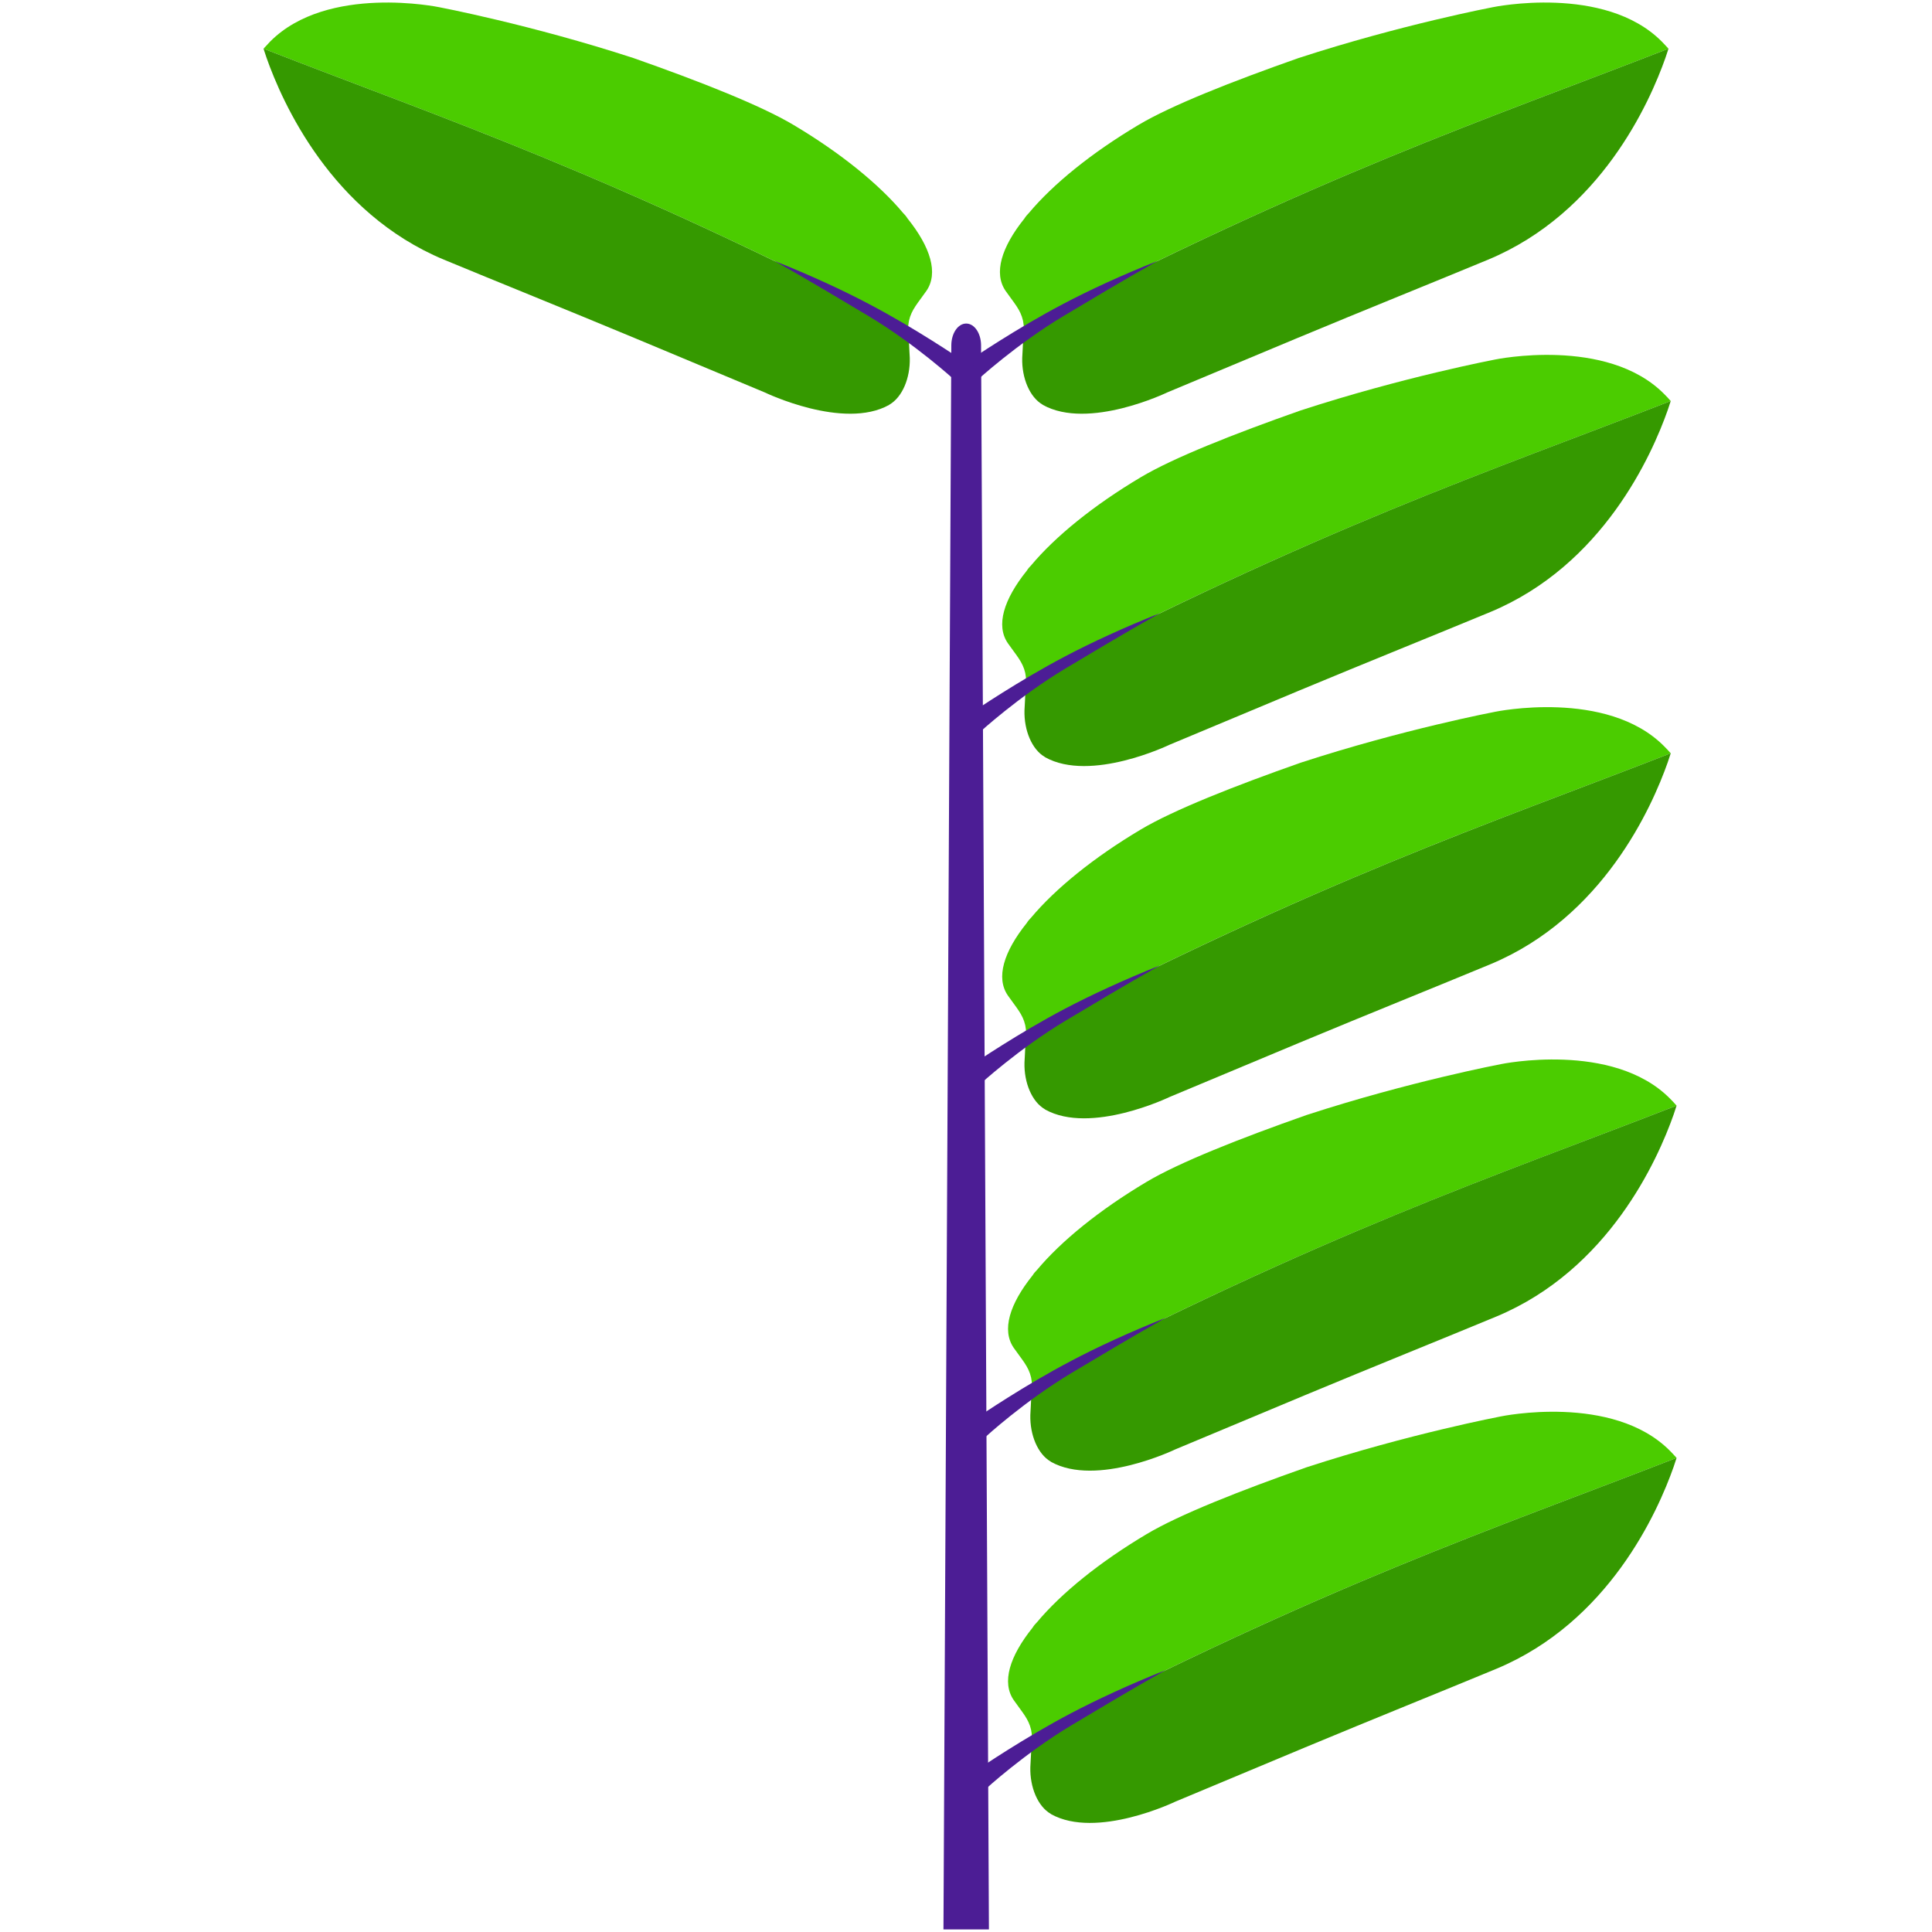
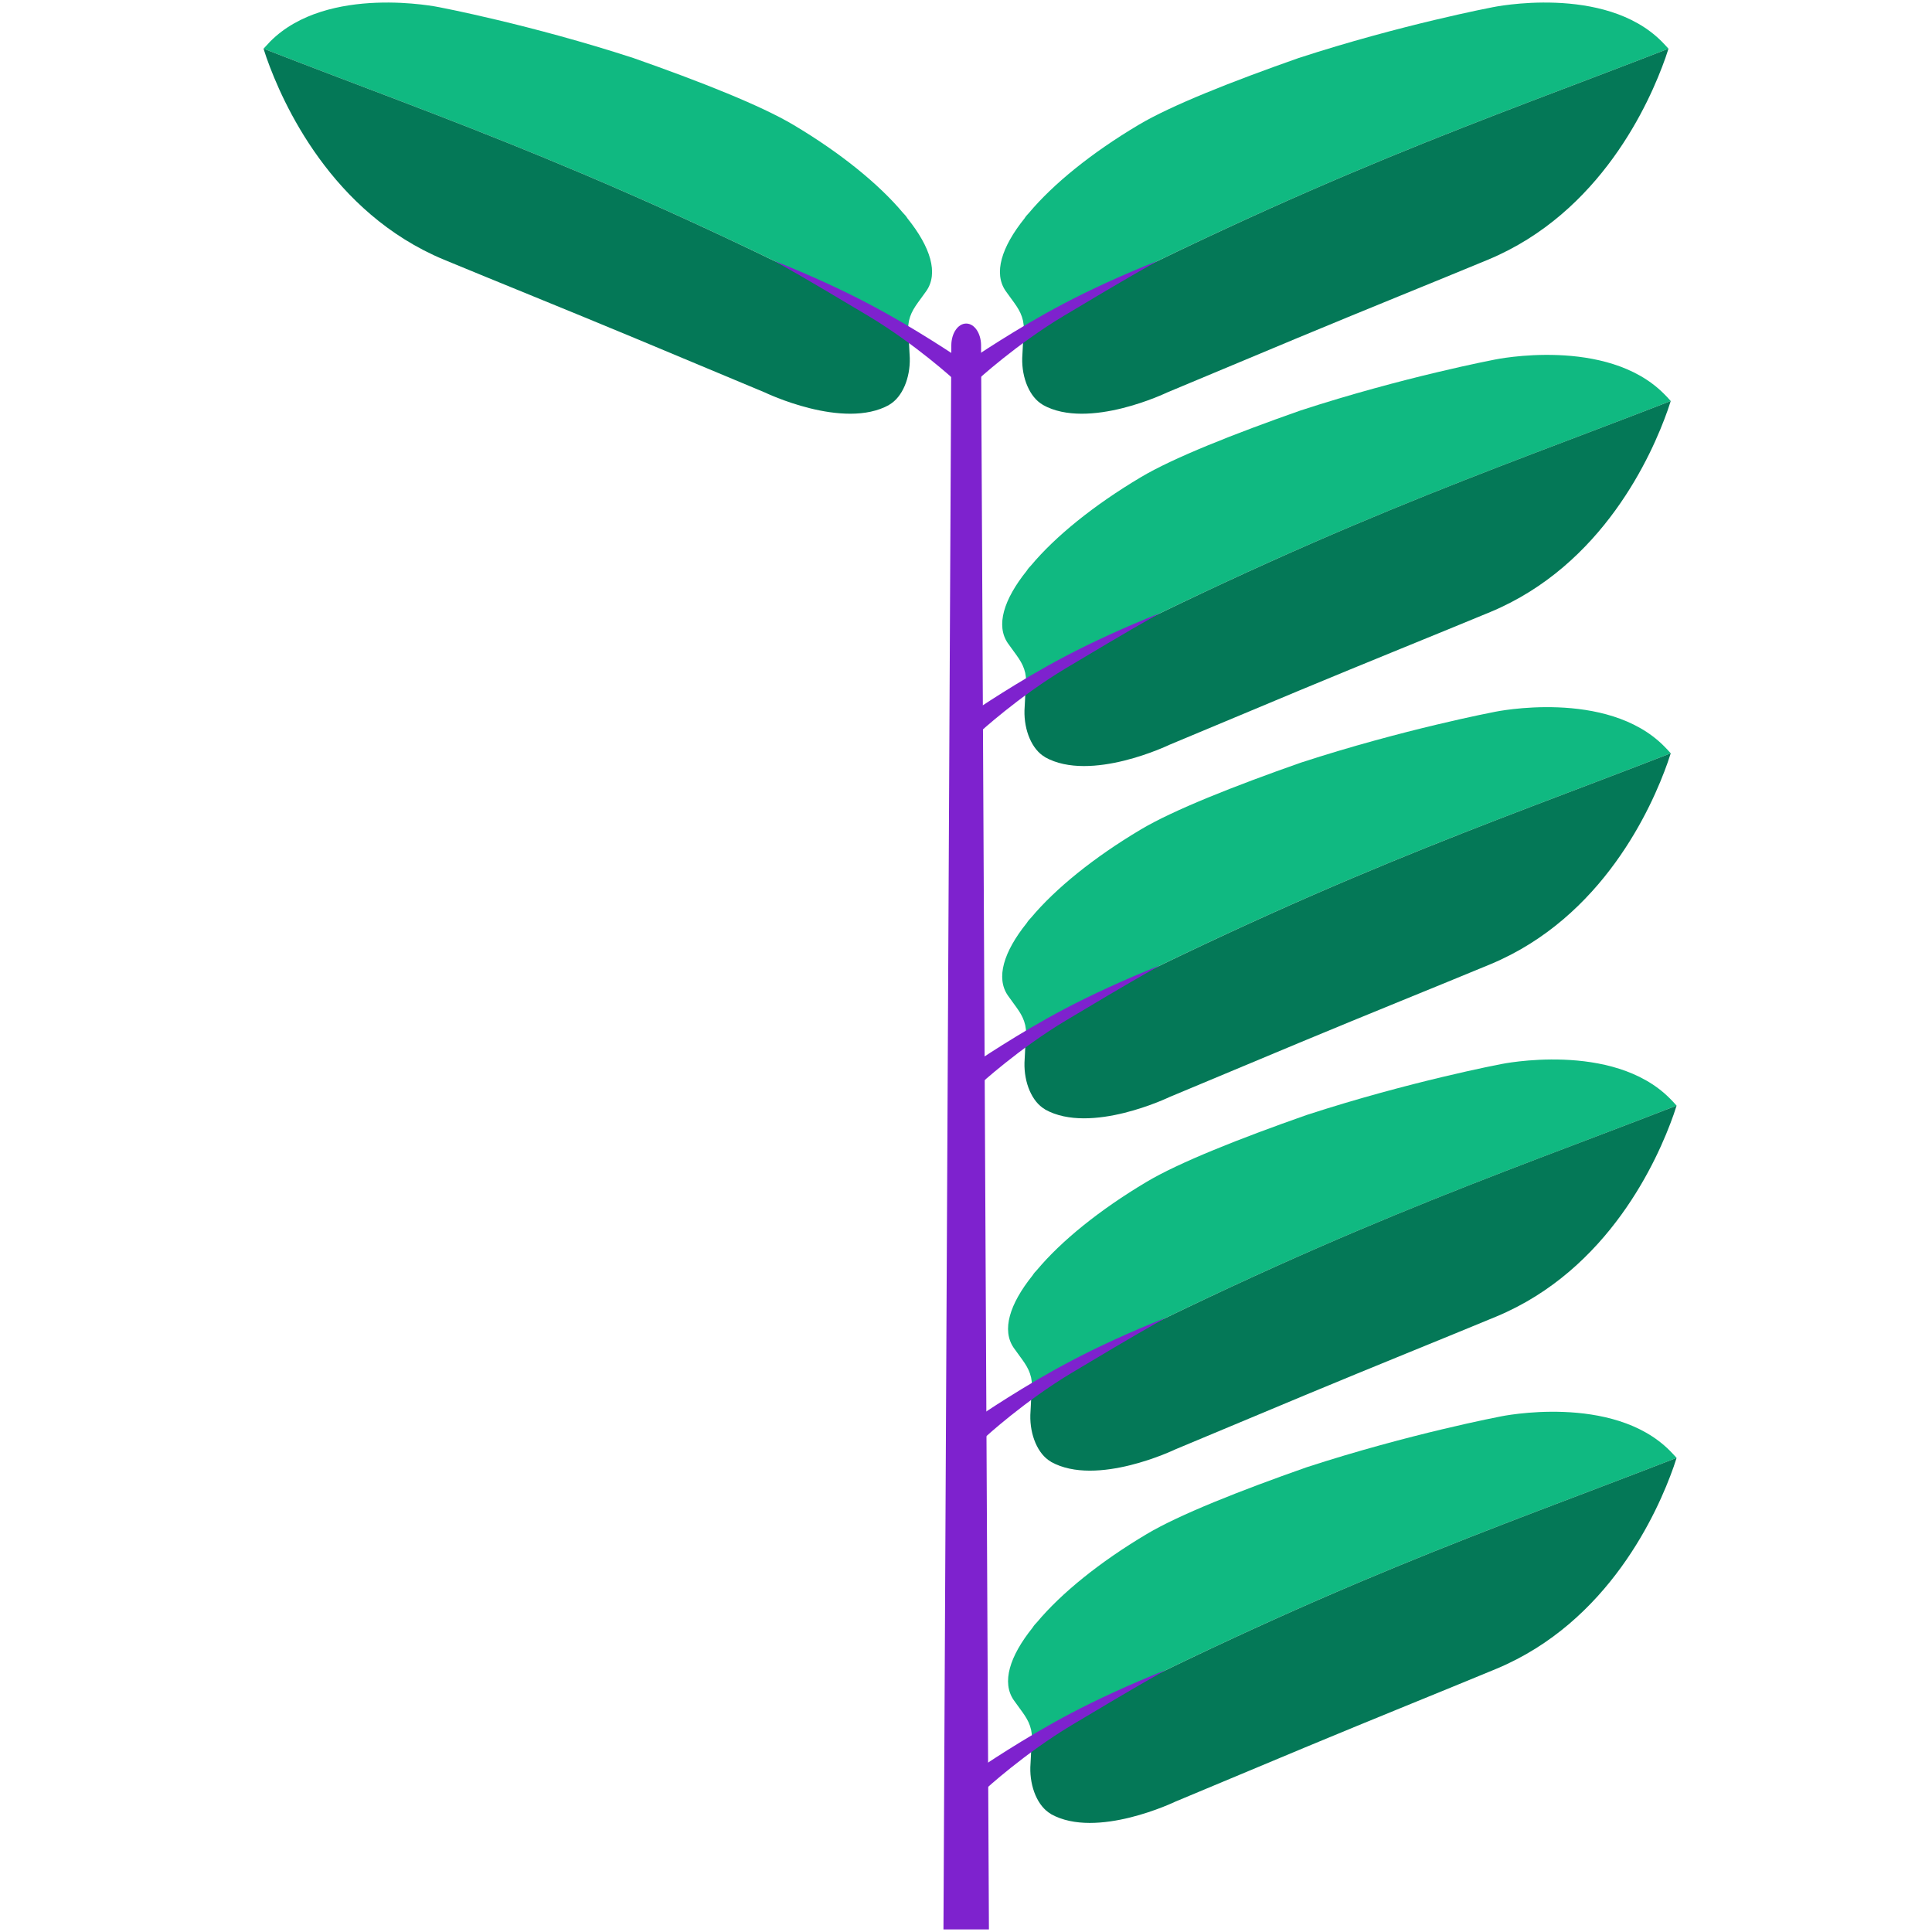
<svg xmlns="http://www.w3.org/2000/svg" version="1.1" id="Layer_1" x="0px" y="0px" viewBox="0 0 3000 3000" style="enable-background:new 0 0 3000 3000;" xml:space="preserve">
  <style type="text/css">
- 	.st0{fill:#4C1D95;}
- 	.st1{fill:#4BCC00;}
- 	.st2{fill:#359900;}
+ 	.st0{fill:#7e22ce;}
+ 	.st1{fill:#10b981;}
+ 	.st2{fill:#047857;}
</style>
  <g>
    <path class="st0" d="M1535.6,2996H1465l12.2-2460.1c0.2-18.6,10.4-33.5,23.1-33.5c12.7,0,22.9,14.9,23.1,33.5L1535.6,2996z" />
    <g>
      <g>
        <path class="st1" d="M2590.8,75.6c-287.1,111.8-541.1,195-1000.8,433.9c-0.4-4.2-0.8-8.1-1.5-11.6c-3.9-17.3-13.9-27.4-27-46.2     c-18.9-27.4-6.6-67.8,29.3-112.5c1.9-3.1,4.2-5.8,6.9-8.5c37.4-44.7,97.1-93.3,170.3-136.8c50.5-30.1,144.9-67.4,248.2-103.7     c159.5-52,301.7-79,301.7-79s173.4-36.2,262.4,53.2C2583.8,67.9,2587.3,71.8,2590.8,75.6z" />
        <path class="st2" d="M2590.8,75.6c-1.2,3.9-2.7,8.5-4.6,13.9c-24.7,70.1-100.6,240.9-275.5,313.7     c-81.7,33.9-190.8,77.8-296.4,121.8c-115.6,48.2-201.9,84.4-201.9,84.4s-122.2,59-193.1,19.3c0-0.4-0.4-0.4-0.4-0.4     c-20-11.6-32.4-41.2-31.6-72.4c0.4-8.9,1.2-20.4,1.5-30.1c0.8-7.7,1.2-13.9,1.2-16.2C2049.7,270.6,2303.7,187.4,2590.8,75.6z" />
        <path class="st0" d="M1650.8,472c-72.8,38.2-141.4,85-141.4,85l7.9,33.5c0,0,60.6-55.8,134.5-100c37.9-22.5,88.2-53,145.8-85.4     C1741.1,427.5,1690.8,450.9,1650.8,472z" />
      </g>
      <g>
        <path class="st1" d="M2594.3,622.7c-287.1,111.8-541.1,195-1000.8,433.9c-0.4-4.2-0.8-8.1-1.5-11.6c-3.9-17.3-13.9-27.4-27-46.2     c-18.9-27.4-6.6-67.8,29.3-112.5c1.9-3.1,4.2-5.8,6.9-8.5c37.4-44.7,97.1-93.3,170.3-136.8c50.5-30.1,144.9-67.4,248.2-103.7     c159.5-52,301.7-79,301.7-79s173.4-36.2,262.4,53.2C2587.4,615,2590.9,618.8,2594.3,622.7z" />
        <path class="st2" d="M2594.3,622.7c-1.2,3.9-2.7,8.5-4.6,13.9c-24.7,70.1-100.6,240.9-275.5,313.7     c-81.7,33.9-190.8,77.8-296.4,121.8c-115.6,48.2-201.9,84.4-201.9,84.4s-122.2,59-193.1,19.3c0-0.4-0.4-0.4-0.4-0.4     c-20-11.6-32.4-41.2-31.6-72.4c0.4-8.9,1.2-20.4,1.5-30.1c0.8-7.7,1.2-13.9,1.2-16.2C2053.3,817.7,2307.2,734.4,2594.3,622.7z" />
        <path class="st0" d="M1654.3,1019c-72.8,38.2-141.4,85-141.4,85l7.9,33.5c0,0,60.6-55.8,134.5-100c37.9-22.5,88.2-53,145.8-85.4     C1744.7,974.6,1694.4,997.9,1654.3,1019z" />
      </g>
      <g>
        <path class="st1" d="M2594.3,1169.7c-287.1,111.8-541.1,195-1000.8,433.9c-0.4-4.2-0.8-8.1-1.5-11.6c-3.9-17.3-13.9-27.4-27-46.2     c-18.9-27.4-6.6-67.8,29.3-112.5c1.9-3.1,4.2-5.8,6.9-8.5c37.4-44.7,97.1-93.3,170.3-136.8c50.5-30.1,144.9-67.4,248.2-103.7     c159.5-52,301.7-79,301.7-79s173.4-36.2,262.4,53.2C2587.4,1162,2590.9,1165.9,2594.3,1169.7z" />
        <path class="st2" d="M2594.3,1169.7c-1.2,3.9-2.7,8.5-4.6,13.9c-24.7,70.1-100.6,240.9-275.5,313.7     c-81.7,33.9-190.8,77.8-296.4,121.8c-115.6,48.2-201.9,84.4-201.9,84.4s-122.2,59-193.1,19.3c0-0.4-0.4-0.4-0.4-0.4     c-20-11.6-32.4-41.2-31.6-72.4c0.4-8.9,1.2-20.4,1.5-30.1c0.8-7.7,1.2-13.9,1.2-16.2C2053.3,1364.7,2307.2,1281.5,2594.3,1169.7z     " />
        <path class="st0" d="M1654.3,1566c-72.8,38.2-141.4,85-141.4,85l7.9,33.5c0,0,60.6-55.8,134.5-100c37.9-22.5,88.2-53,145.8-85.4     C1744.7,1521.6,1694.4,1545,1654.3,1566z" />
      </g>
      <g>
        <path class="st1" d="M2603.4,1716.8c-287.1,111.8-541.1,195-1000.8,433.9c-0.4-4.2-0.8-8.1-1.5-11.6c-3.9-17.3-13.9-27.4-27-46.2     c-18.9-27.4-6.6-67.8,29.3-112.5c1.9-3.1,4.2-5.8,6.9-8.5c37.4-44.7,97.1-93.3,170.3-136.8c50.5-30.1,144.9-67.4,248.2-103.7     c159.5-52,301.7-79,301.7-79s173.4-36.2,262.4,53.2C2596.4,1709,2599.9,1712.9,2603.4,1716.8z" />
        <path class="st2" d="M2603.4,1716.8c-1.2,3.9-2.7,8.5-4.6,13.9c-24.7,70.1-100.6,240.9-275.5,313.7     c-81.7,33.9-190.8,77.8-296.4,121.8c-115.6,48.2-201.9,84.4-201.9,84.4s-122.2,59-193.1,19.3c0-0.4-0.4-0.4-0.4-0.4     c-20-11.6-32.4-41.2-31.6-72.4c0.4-8.9,1.2-20.4,1.5-30.1c0.8-7.7,1.2-13.9,1.2-16.2C2062.3,1911.8,2316.3,1828.5,2603.4,1716.8z     " />
        <path class="st0" d="M1663.4,2113.1c-72.8,38.2-141.4,85-141.4,85l7.9,33.5c0,0,60.6-55.8,134.5-100     c37.9-22.5,88.2-53,145.8-85.4C1753.7,2068.7,1703.4,2092,1663.4,2113.1z" />
      </g>
      <g>
        <path class="st1" d="M2603.4,2263.8c-287.1,111.8-541.1,195-1000.8,433.9c-0.4-4.2-0.8-8.1-1.5-11.6c-3.9-17.3-13.9-27.4-27-46.2     c-18.9-27.4-6.6-67.8,29.3-112.5c1.9-3.1,4.2-5.8,6.9-8.5c37.4-44.7,97.1-93.3,170.3-136.8c50.5-30.1,144.9-67.4,248.2-103.7     c159.5-52,301.7-79,301.7-79s173.4-36.2,262.4,53.2C2596.4,2256.1,2599.9,2259.9,2603.4,2263.8z" />
        <path class="st2" d="M2603.4,2263.8c-1.2,3.9-2.7,8.5-4.6,13.9c-24.7,70.1-100.6,240.9-275.5,313.7     c-81.7,33.9-190.8,77.8-296.4,121.8c-115.6,48.2-201.9,84.4-201.9,84.4s-122.2,59-193.1,19.3c0-0.4-0.4-0.4-0.4-0.4     c-20-11.6-32.4-41.2-31.6-72.4c0.4-8.9,1.2-20.4,1.5-30.1c0.8-7.7,1.2-13.9,1.2-16.2C2062.3,2458.8,2316.3,2375.6,2603.4,2263.8z     " />
        <path class="st0" d="M1663.4,2660.1c-72.8,38.2-141.4,85-141.4,85l7.9,33.5c0,0,60.6-55.8,134.5-100     c37.9-22.5,88.2-53,145.8-85.4C1753.7,2615.7,1703.4,2639.1,1663.4,2660.1z" />
      </g>
    </g>
    <g>
      <path class="st1" d="M409.2,75.6c287.1,111.8,541.1,195,1000.8,433.9c0.4-4.2,0.8-8.1,1.5-11.6c3.9-17.3,13.9-27.4,27-46.2    c18.9-27.4,6.6-67.8-29.3-112.5c-1.9-3.1-4.2-5.8-6.9-8.5c-37.4-44.7-97.1-93.3-170.3-136.8c-50.5-30.1-144.9-67.4-248.2-103.7    c-159.5-52-301.7-79-301.7-79S508.6-25,419.6,64.4C416.2,67.9,412.7,71.8,409.2,75.6z" />
      <path class="st2" d="M409.2,75.6c1.2,3.9,2.7,8.5,4.6,13.9c24.7,70.1,100.6,240.9,275.5,313.7C771.1,437.1,880.1,481,985.7,525    c115.6,48.2,201.9,84.4,201.9,84.4s122.2,59,193.1,19.3c0-0.4,0.4-0.4,0.4-0.4c20-11.6,32.4-41.2,31.6-72.4    c-0.4-8.9-1.2-20.4-1.5-30.1c-0.8-7.7-1.2-13.9-1.2-16.2C950.3,270.6,696.3,187.4,409.2,75.6z" />
      <path class="st0" d="M1349.2,472c72.8,38.2,141.4,85,141.4,85l-7.9,33.5c0,0-60.6-55.8-134.5-100c-37.9-22.5-88.2-53-145.8-85.4    C1258.9,427.5,1309.2,450.9,1349.2,472z" />
    </g>
  </g>
</svg>
